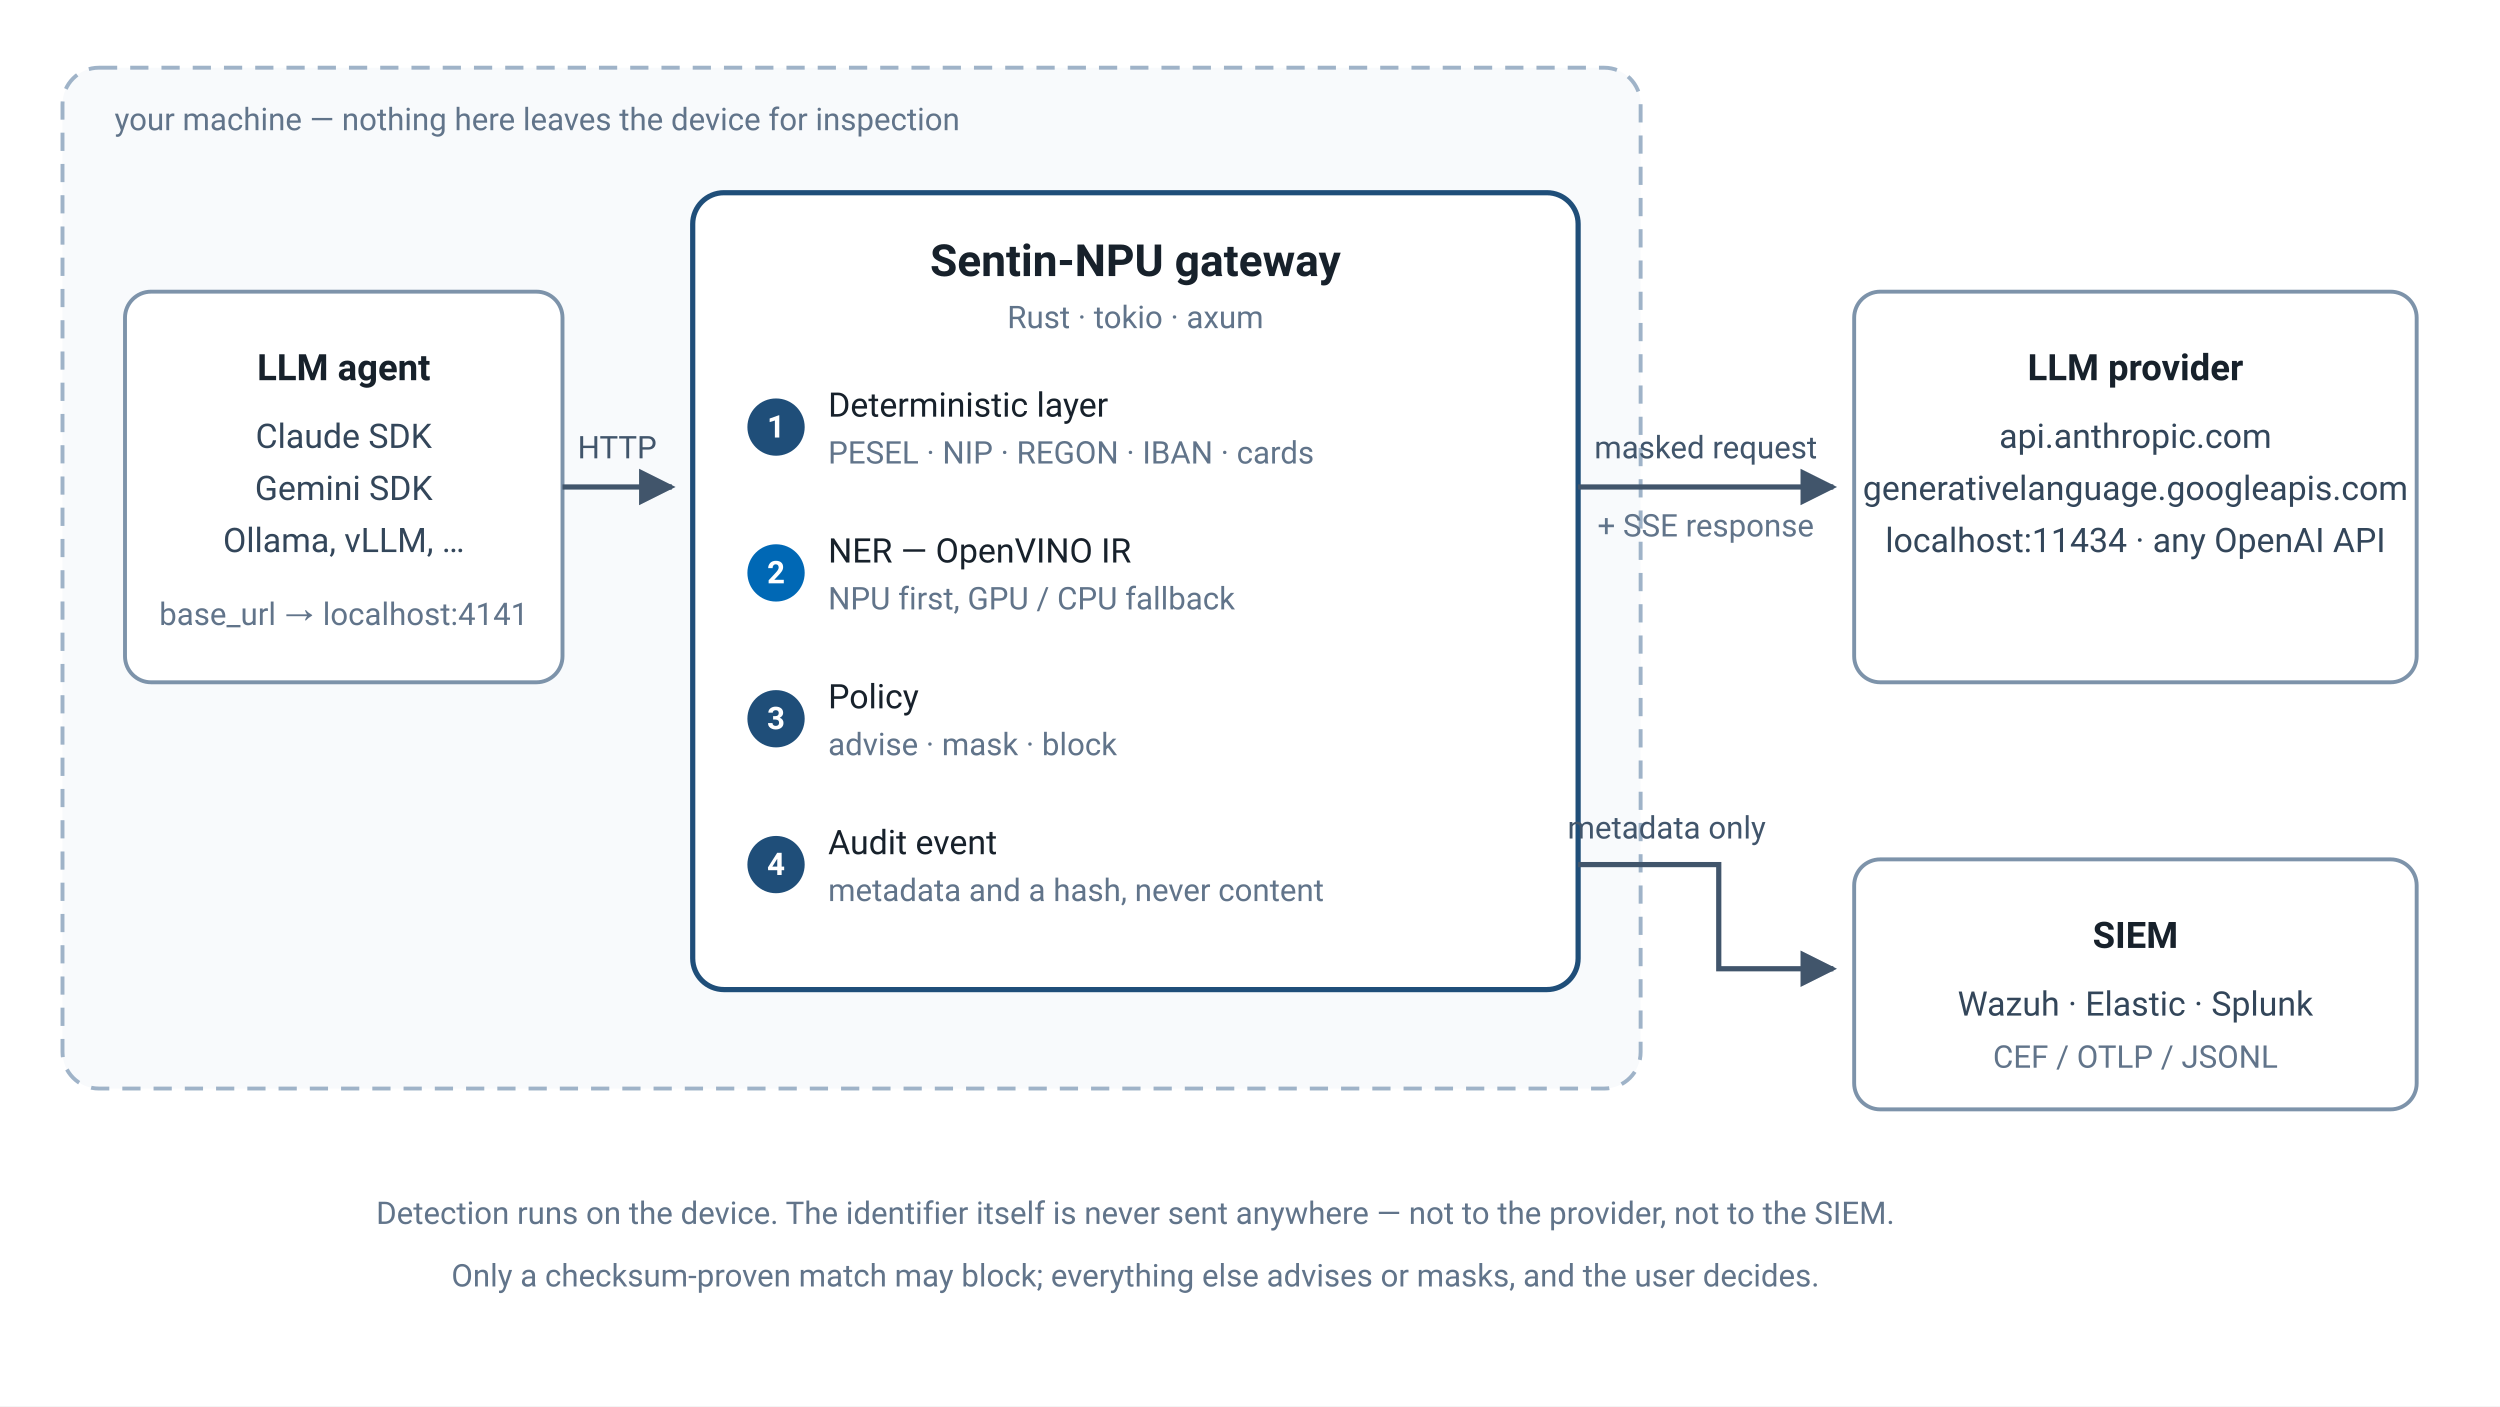
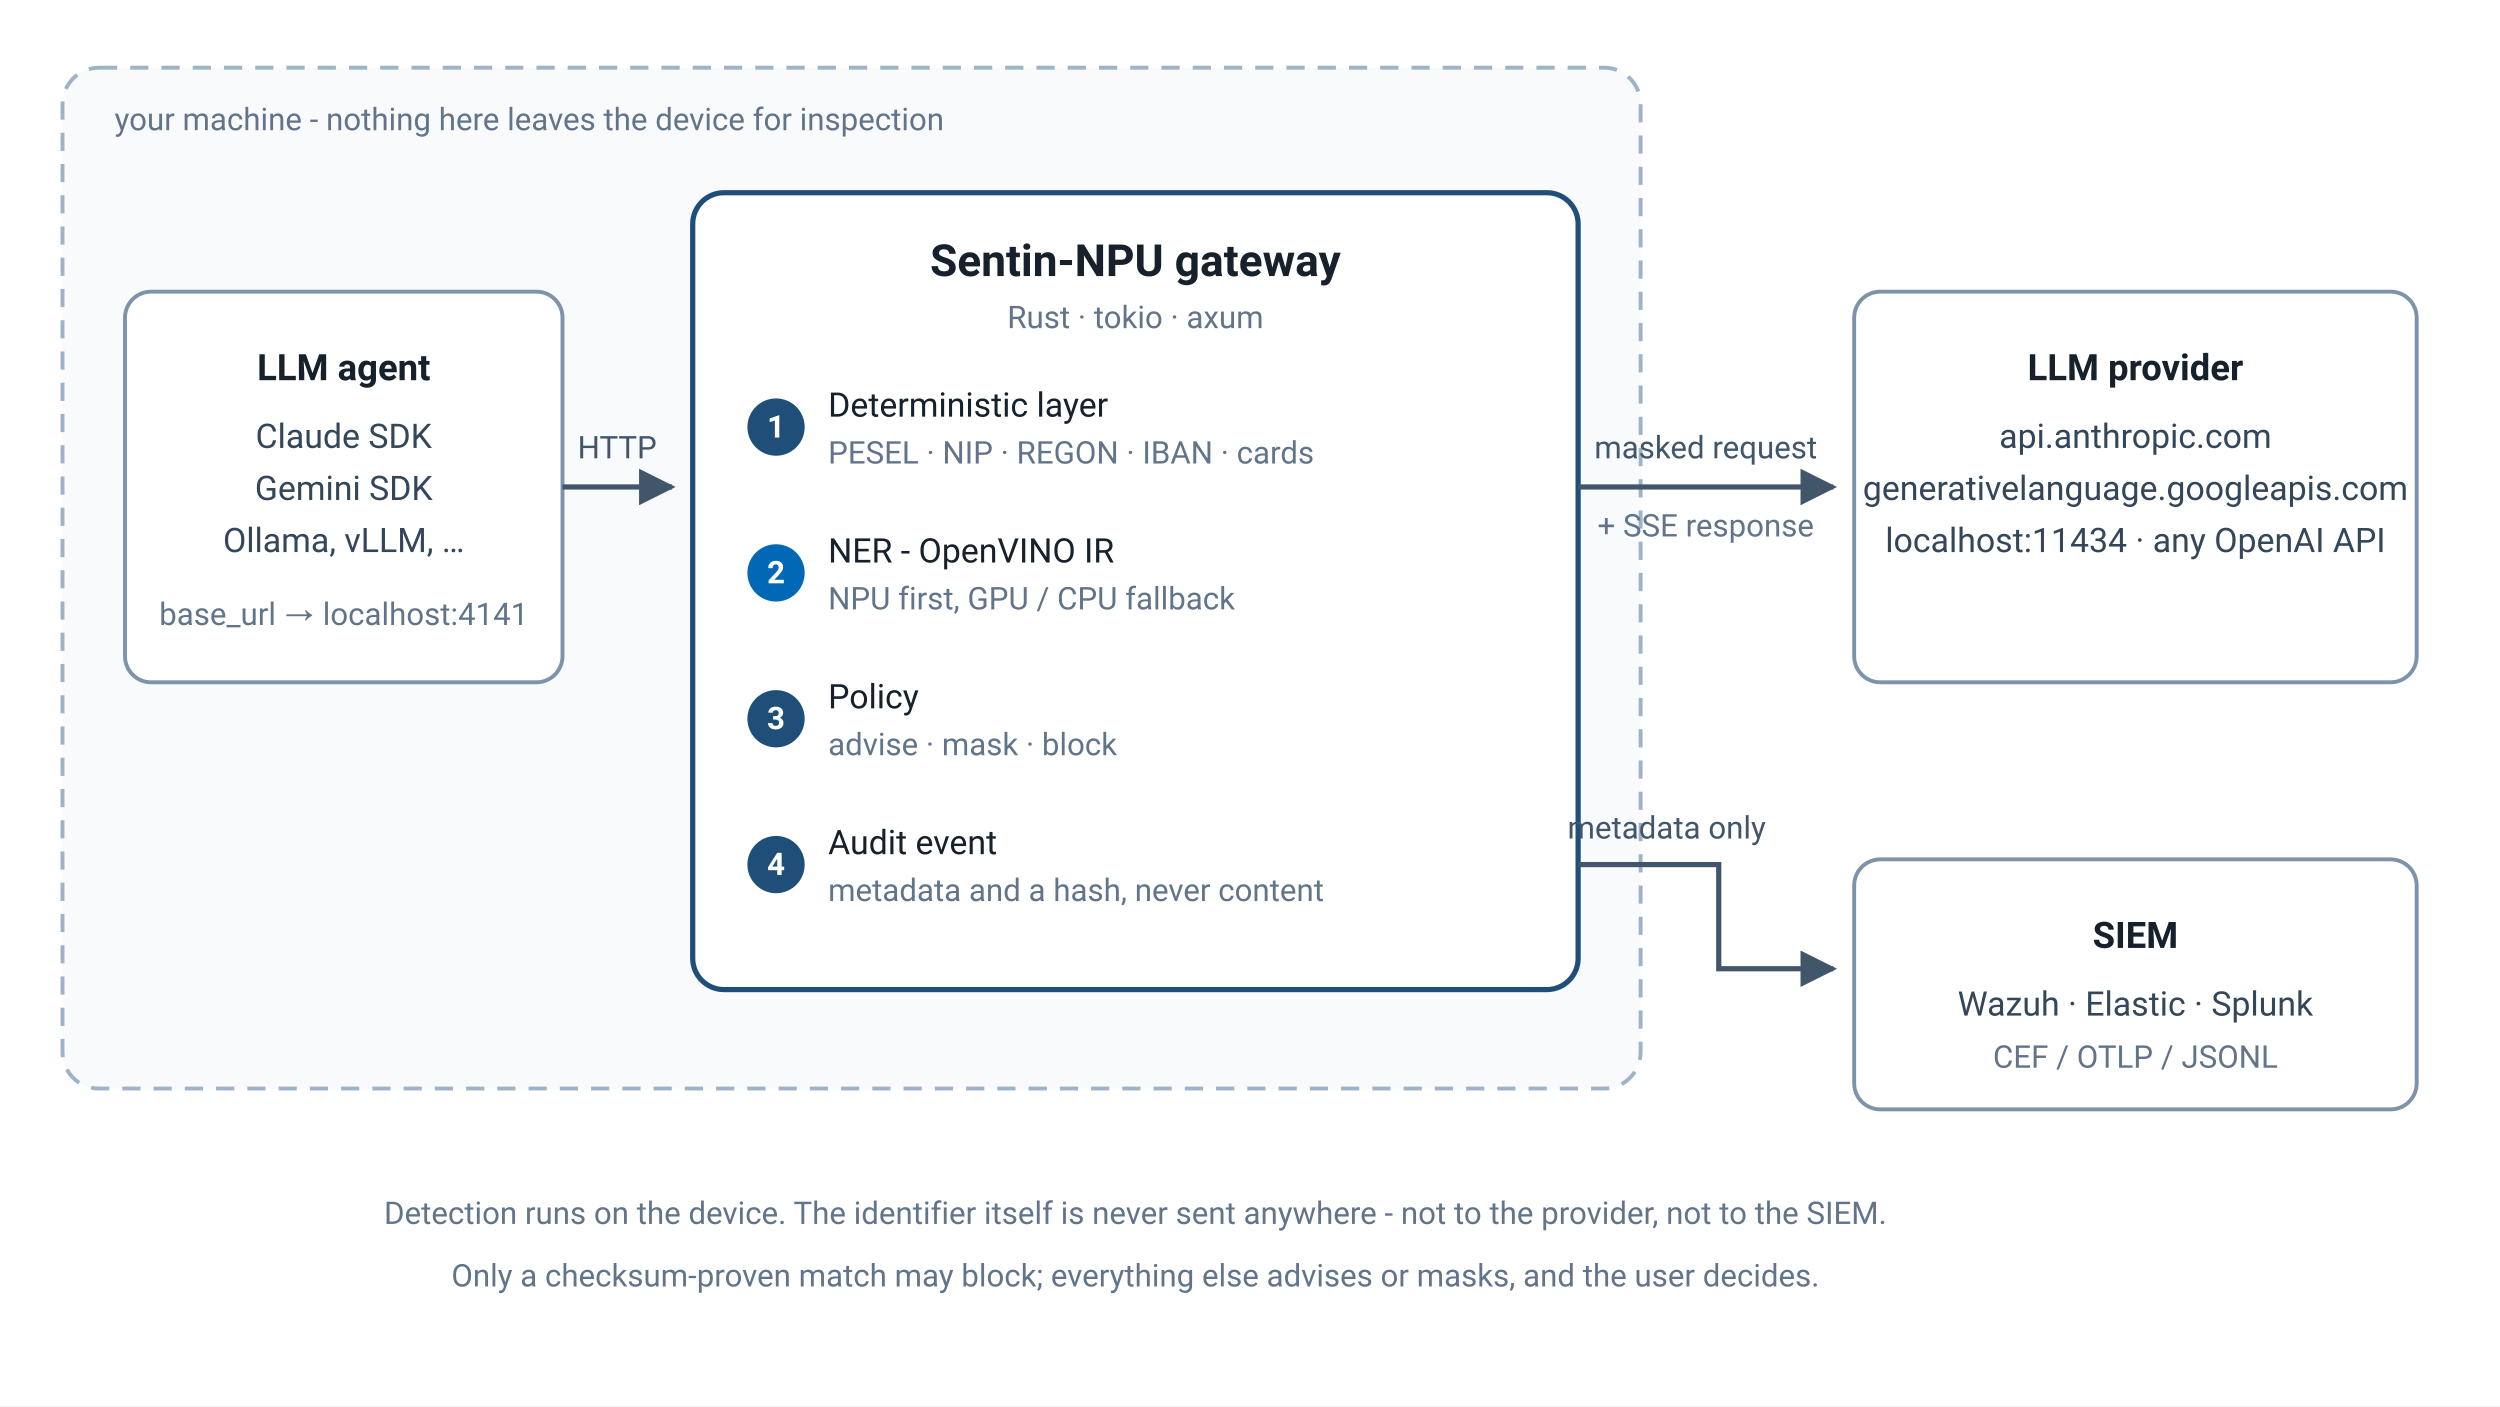
<svg xmlns="http://www.w3.org/2000/svg" viewBox="0 0 960 540" width="960" height="540" role="img" aria-labelledby="title desc">
  <rect width="960" height="540" fill="#ffffff" />
  <defs>
    <marker id="arrow" viewBox="0 0 10 10" refX="9" refY="5" markerWidth="7" markerHeight="7" orient="auto-start-reverse">
      <path d="M 0 0 L 10 5 L 0 10 z" fill="#41556b" />
    </marker>
    <style>
      .lbl   { font-family: ui-sans-serif, -apple-system, "Segoe UI", Roboto, Helvetica, Arial, sans-serif; }
      .h     { font-size: 17px; font-weight: 650; fill: #17212b; }
      .h2    { font-size: 14px; font-weight: 650; fill: #17212b; }
      .t     { font-size: 13px; fill: #33465a; }
      .s     { font-size: 12px; fill: #61748a; }
      .step  { font-size: 13px; fill: #17212b; }
      .num   { font-size: 12px; font-weight: 700; fill: #ffffff; }
      .edge  { font-size: 12px; fill: #41556b; }
    </style>
  </defs>
  <rect x="24" y="26" width="606" height="392" rx="14" fill="#f8fafc" stroke="#9fb3c8" stroke-width="1.5" stroke-dasharray="7 5" />
-   <text class="lbl s" x="44" y="50">your machine — nothing here leaves the device for inspection</text>
+   <text class="lbl s" x="44" y="50">your machine - nothing here leaves the device for inspection</text>
  <rect x="48" y="112" width="168" height="150" rx="10" fill="#ffffff" stroke="#7d93aa" stroke-width="1.5" />
  <text class="lbl h2" x="132" y="146" text-anchor="middle">LLM agent</text>
  <text class="lbl t" x="132" y="172" text-anchor="middle">Claude SDK</text>
  <text class="lbl t" x="132" y="192" text-anchor="middle">Gemini SDK</text>
  <text class="lbl t" x="132" y="212" text-anchor="middle">Ollama, vLLM, …</text>
  <text class="lbl s" x="132" y="240" text-anchor="middle">base_url → localhost:4141</text>
  <rect x="266" y="74" width="340" height="306" rx="12" fill="#ffffff" stroke="#1f4e79" stroke-width="2" />
  <text class="lbl h" x="436" y="106" text-anchor="middle">Sentin-NPU gateway</text>
  <text class="lbl s" x="436" y="126" text-anchor="middle">Rust · tokio · axum</text>
  <g>
    <circle cx="298" cy="164" r="11" fill="#1f4e79" />
    <text class="lbl num" x="298" y="168" text-anchor="middle">1</text>
    <text class="lbl step" x="318" y="160">Deterministic layer</text>
    <text class="lbl s" x="318" y="178">PESEL · NIP · REGON · IBAN · cards</text>
  </g>
  <g>
    <circle cx="298" cy="220" r="11" fill="#0068b5" />
    <text class="lbl num" x="298" y="224" text-anchor="middle">2</text>
-     <text class="lbl step" x="318" y="216">NER — OpenVINO IR</text>
+     <text class="lbl step" x="318" y="216">NER - OpenVINO IR</text>
    <text class="lbl s" x="318" y="234">NPU first, GPU / CPU fallback</text>
  </g>
  <g>
    <circle cx="298" cy="276" r="11" fill="#1f4e79" />
    <text class="lbl num" x="298" y="280" text-anchor="middle">3</text>
    <text class="lbl step" x="318" y="272">Policy</text>
    <text class="lbl s" x="318" y="290">advise · mask · block</text>
  </g>
  <g>
    <circle cx="298" cy="332" r="11" fill="#1f4e79" />
    <text class="lbl num" x="298" y="336" text-anchor="middle">4</text>
    <text class="lbl step" x="318" y="328">Audit event</text>
    <text class="lbl s" x="318" y="346">metadata and a hash, never content</text>
  </g>
  <rect x="712" y="112" width="216" height="150" rx="10" fill="#ffffff" stroke="#7d93aa" stroke-width="1.5" />
  <text class="lbl h2" x="820" y="146" text-anchor="middle">LLM provider</text>
  <text class="lbl t" x="820" y="172" text-anchor="middle">api.anthropic.com</text>
  <text class="lbl t" x="820" y="192" text-anchor="middle">generativelanguage.googleapis.com</text>
  <text class="lbl t" x="820" y="212" text-anchor="middle">localhost:11434 · any OpenAI API</text>
  <rect x="712" y="330" width="216" height="96" rx="10" fill="#ffffff" stroke="#7d93aa" stroke-width="1.5" />
  <text class="lbl h2" x="820" y="364" text-anchor="middle">SIEM</text>
  <text class="lbl t" x="820" y="390" text-anchor="middle">Wazuh · Elastic · Splunk</text>
  <text class="lbl s" x="820" y="410" text-anchor="middle">CEF / OTLP / JSONL</text>
  <line x1="216" y1="187" x2="258" y2="187" stroke="#41556b" stroke-width="2" marker-end="url(#arrow)" />
  <text class="lbl edge" x="237" y="176" text-anchor="middle">HTTP</text>
  <line x1="606" y1="187" x2="704" y2="187" stroke="#41556b" stroke-width="2" marker-end="url(#arrow)" />
  <text class="lbl edge" x="655" y="176" text-anchor="middle">masked request</text>
  <text class="lbl s" x="655" y="206" text-anchor="middle">+ SSE response</text>
  <path d="M 606 332 L 660 332 L 660 372 L 704 372" fill="none" stroke="#41556b" stroke-width="2" marker-end="url(#arrow)" />
  <text class="lbl edge" x="640" y="322" text-anchor="middle">metadata only</text>
  <text class="lbl s" x="436" y="470" text-anchor="middle">
-     Detection runs on the device. The identifier itself is never sent anywhere — not to the
+     Detection runs on the device. The identifier itself is never sent anywhere - not to the
    provider, not to the SIEM.
  </text>
  <text class="lbl s" x="436" y="494" text-anchor="middle">
    Only a checksum-proven match may block; everything else advises or masks, and the user decides.
  </text>
</svg>
